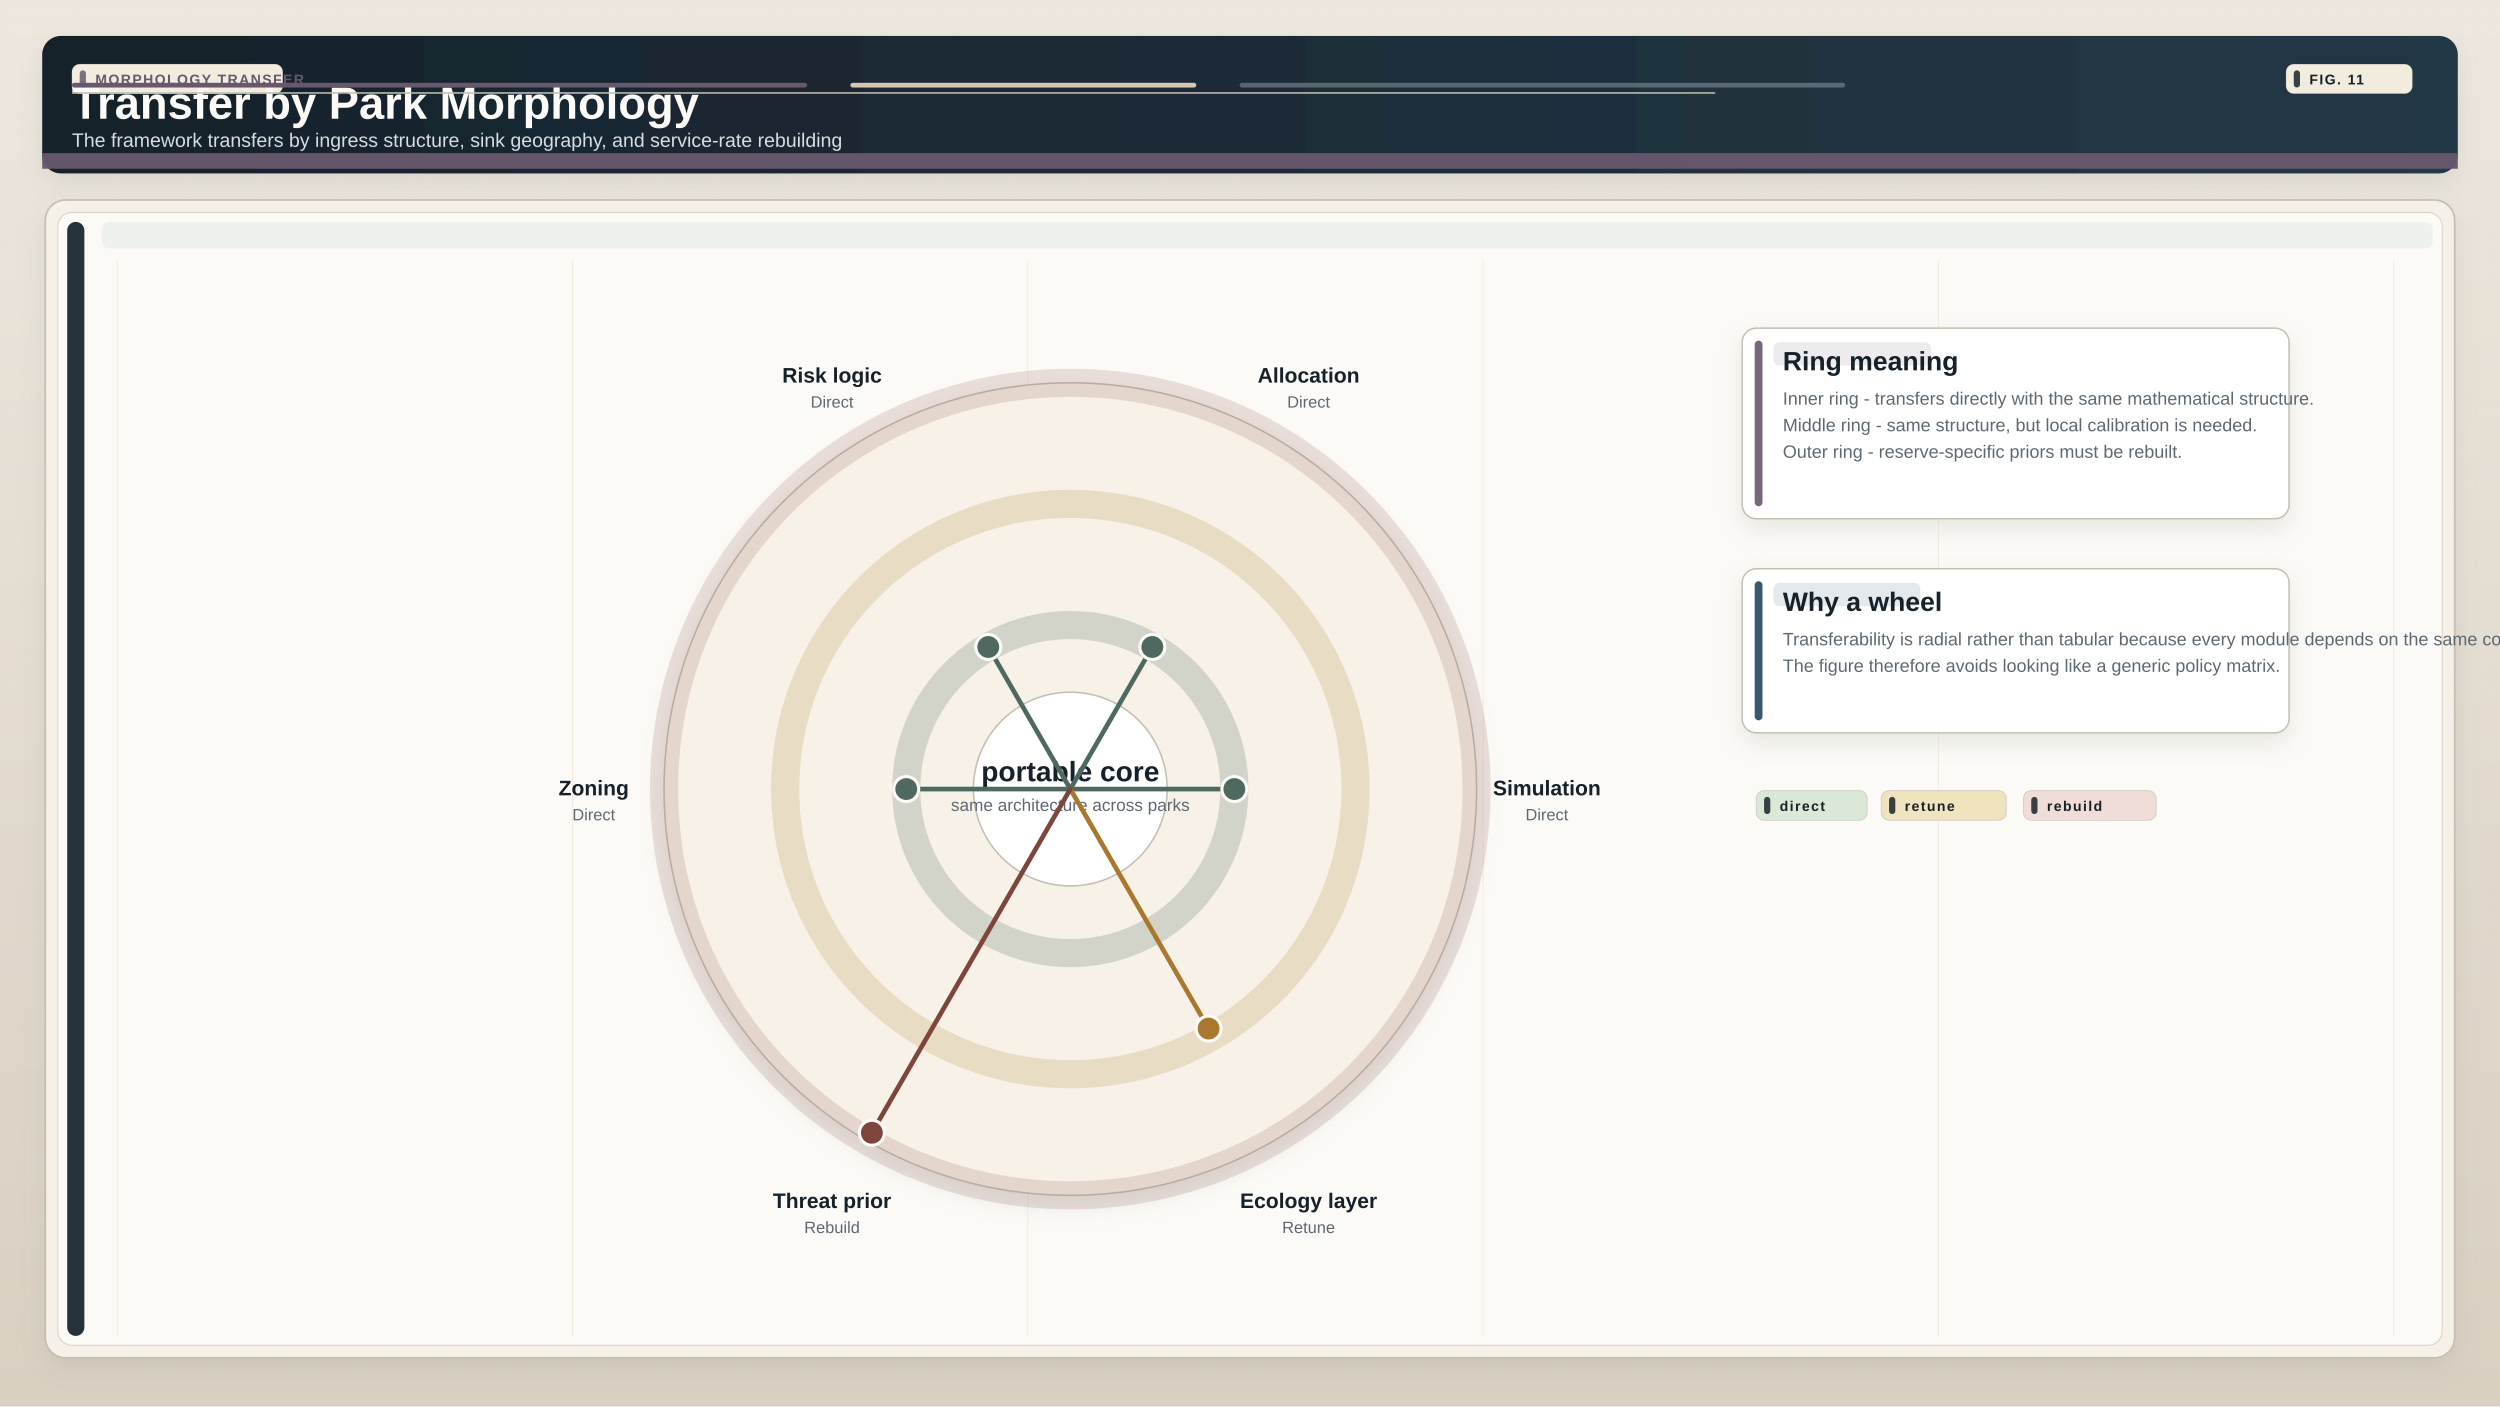
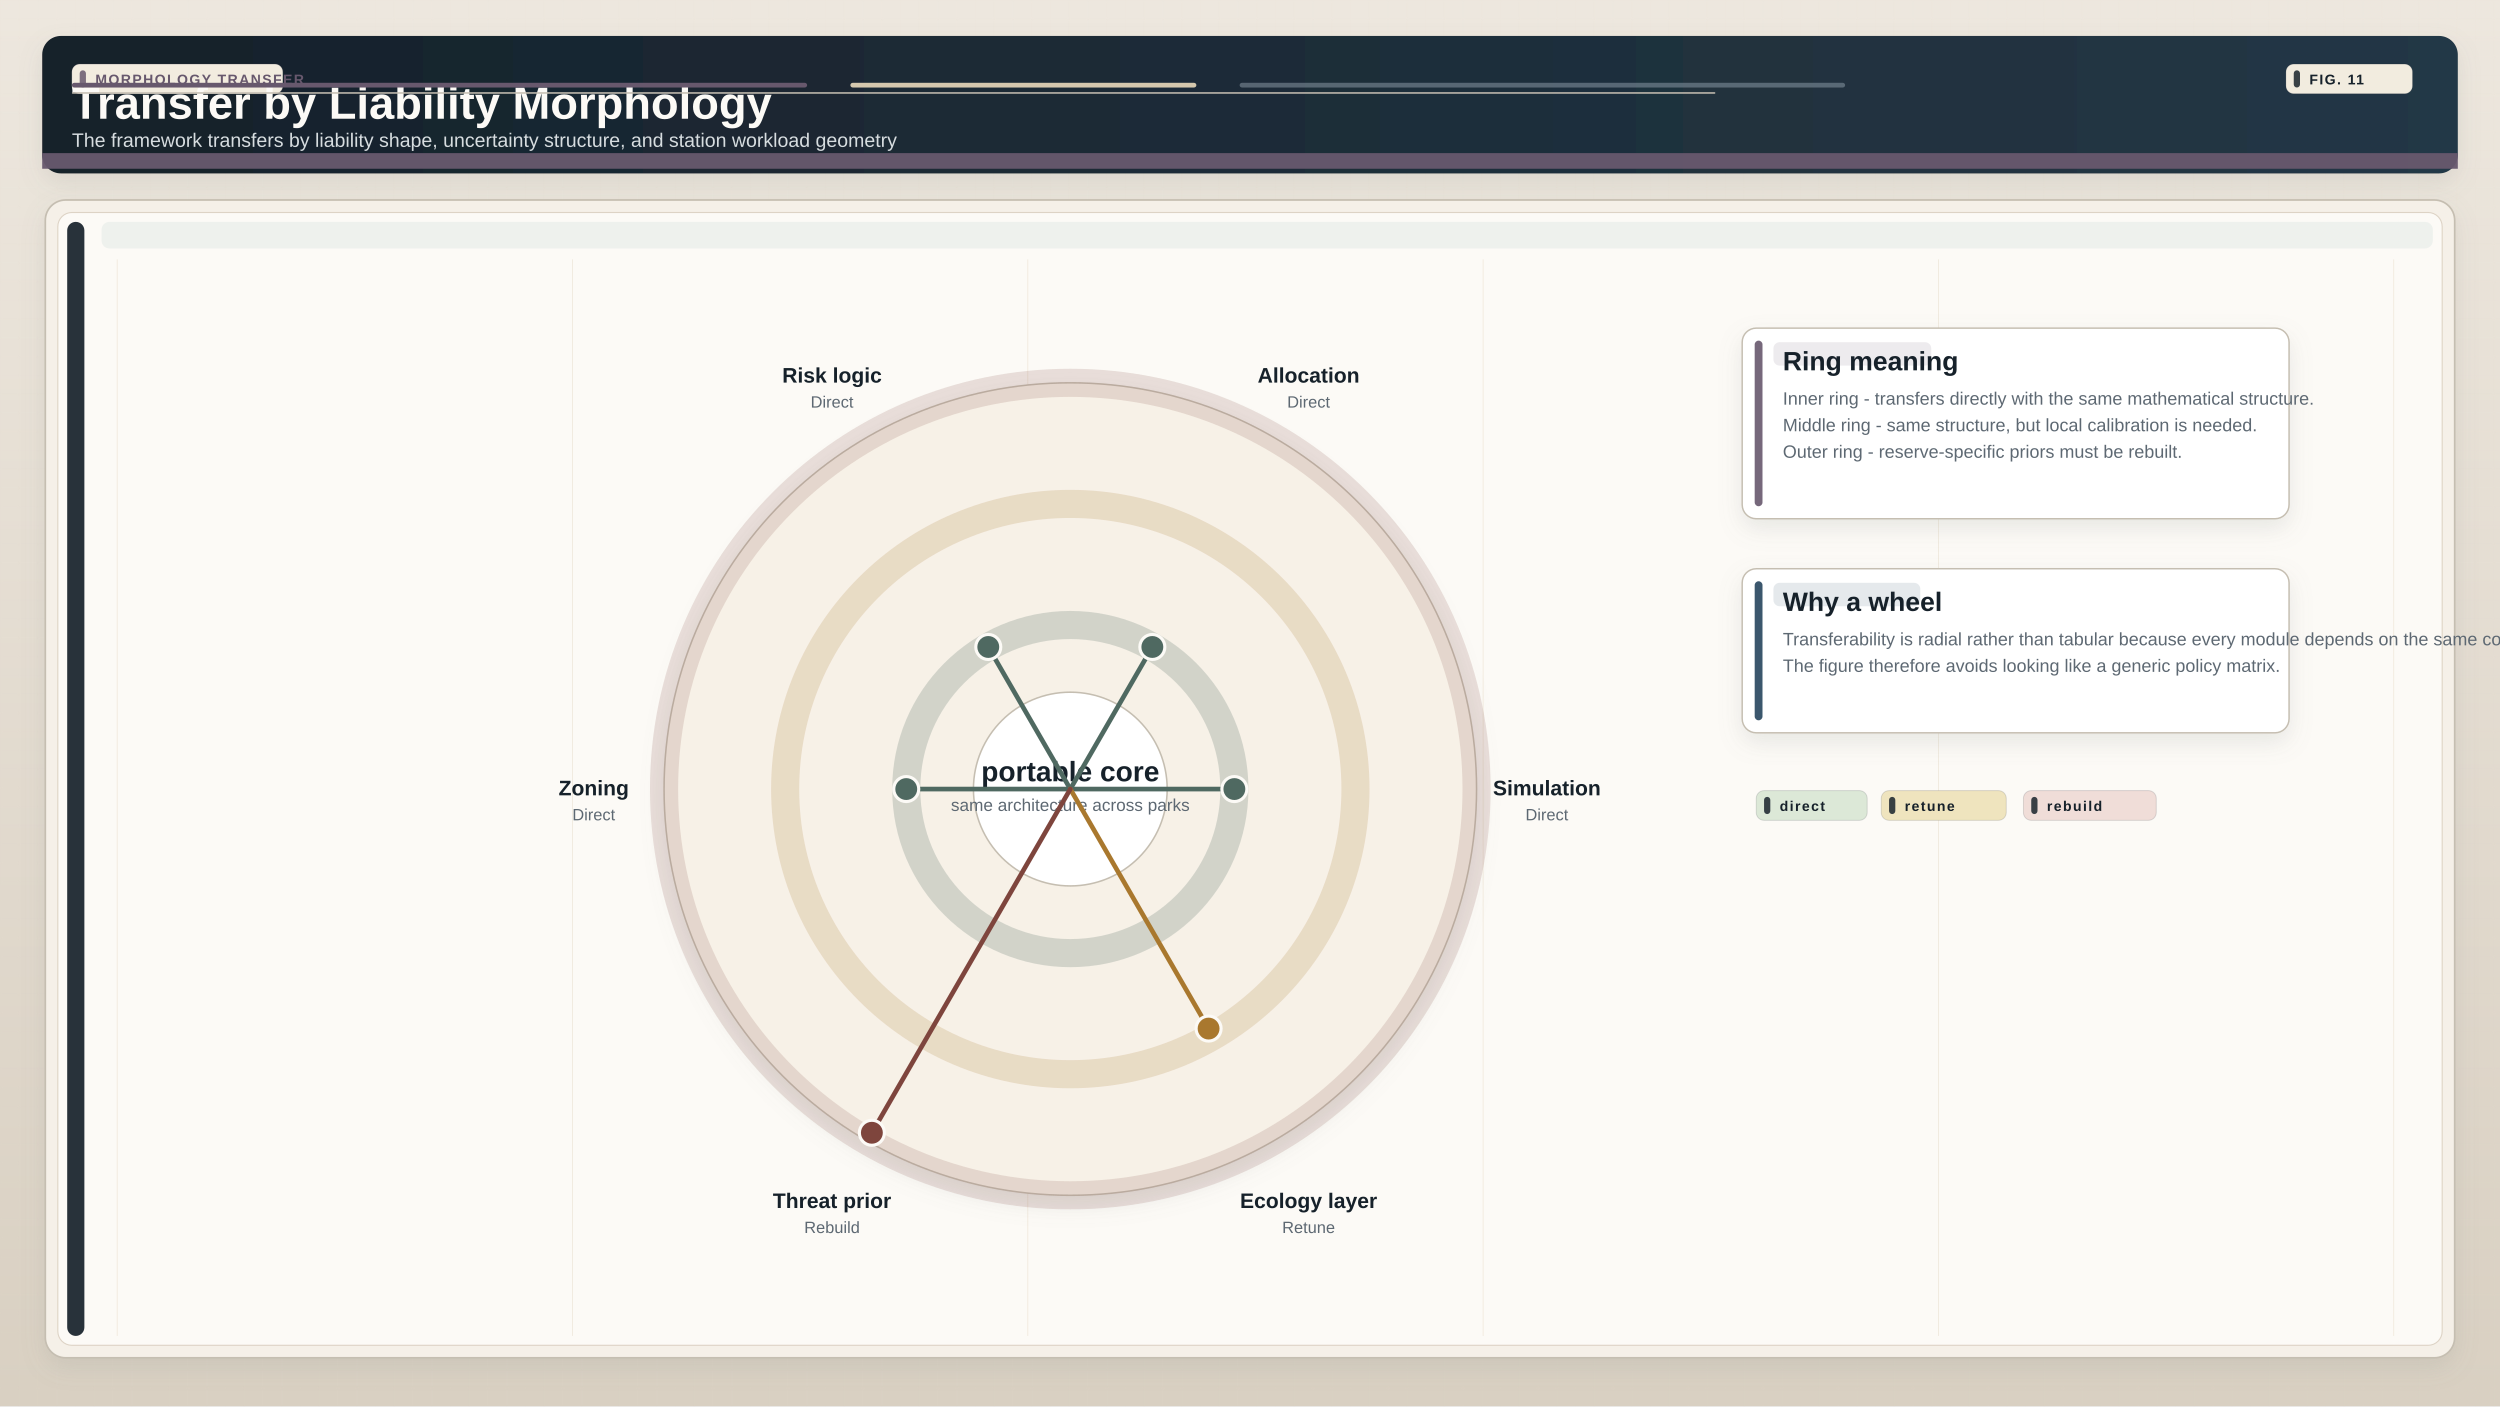
<svg xmlns="http://www.w3.org/2000/svg" viewBox="0 0 3200 1800" width="3200" height="1800">
  <defs>
    <linearGradient id="pageBg" x1="0" y1="0" x2="0" y2="1">
      <stop offset="0%" stop-color="#ede7de" />
      <stop offset="100%" stop-color="#d9d0c2" />
    </linearGradient>
    <linearGradient id="headBg" x1="0" y1="0" x2="1" y2="0">
      <stop offset="0%" stop-color="#16212a" />
      <stop offset="100%" stop-color="#243746" />
    </linearGradient>
    <pattern id="paperGrid" width="24" height="24" patternUnits="userSpaceOnUse">
      <path d="M 24 0 L 0 0 0 24" fill="none" stroke="#ddd3c3" stroke-width="0.8" opacity="0.32" />
    </pattern>
    <filter id="shadow" x="-20%" y="-20%" width="140%" height="140%">
      <feDropShadow dx="0" dy="12" stdDeviation="14" flood-color="#8c948f" flood-opacity="0.18" />
    </filter>
  </defs>
  <rect x="0" y="0" width="3200" height="1800" fill="url(#pageBg)" />
  <rect x="0" y="0" width="3200" height="1800" fill="url(#paperGrid)" opacity="0.42" />
  <rect x="54" y="46" width="3092" height="176" rx="24" fill="url(#headBg)" filter="url(#shadow)" />
  <rect x="54" y="196" width="3092" height="20" fill="#67586d" opacity="0.95" />
  <rect x="92" y="82" width="270" height="38" rx="10" fill="#f2ecdf" stroke="#67586d" stroke-opacity="0.15" stroke-width="1.2" />
  <rect x="102" y="90" width="8" height="22" rx="4" fill="#67586d" opacity="0.84" />
  <text x="122" y="108" font-family="Helvetica Neue, Arial, sans-serif" font-size="18" font-weight="700" letter-spacing="1.8" fill="#67586d">MORPHOLOGY TRANSFER</text>
  <rect x="2926" y="82" width="162" height="38" rx="10" fill="#f2ecdf" stroke="#16212a" stroke-opacity="0.15" stroke-width="1.2" />
  <rect x="2936" y="90" width="8" height="22" rx="4" fill="#16212a" opacity="0.84" />
  <text x="2956" y="108" font-family="Helvetica Neue, Arial, sans-serif" font-size="18" font-weight="700" letter-spacing="1.8" fill="#16212a">FIG. 11</text>
-   <text x="92" y="152" font-family="Helvetica Neue, Arial, sans-serif" font-size="58" font-weight="700" fill="#fcfaf6">Transfer by Park Morphology</text>
-   <text x="92" y="188" font-family="Helvetica Neue, Arial, sans-serif" font-size="25" fill="#d7dde0">The framework transfers by ingress structure, sink geography, and service-rate rebuilding</text>
+   <text x="92" y="152" font-family="Helvetica Neue, Arial, sans-serif" font-size="58" font-weight="700" fill="#fcfaf6">Transfer by Liability Morphology</text>
+   <text x="92" y="188" font-family="Helvetica Neue, Arial, sans-serif" font-size="25" fill="#d7dde0">The framework transfers by liability shape, uncertainty structure, and station workload geometry</text>
  <rect x="92" y="106" width="941.12" height="6" rx="3" fill="#67586d" />
  <rect x="1088.48" y="106" width="442.88" height="6" rx="3" fill="#d5c8ae" />
  <rect x="1586.72" y="106" width="775.04" height="6" rx="3" fill="#8796a2" opacity="0.55" />
  <rect x="92" y="118" width="2103.68" height="2" rx="1" fill="#c5beb1" />
  <rect x="58" y="256" width="3084" height="1482" rx="26" fill="#f5f0e8" stroke="#c5beb1" stroke-width="2.2" filter="url(#shadow)" />
  <rect x="74" y="272" width="3052" height="1450" rx="18" fill="#fcfaf6" stroke="#ddd3c5" stroke-width="1.4" />
  <rect x="86" y="284" width="22" height="1426" rx="11" fill="#16212a" opacity="0.92" />
  <rect x="130" y="284" width="2984" height="34" rx="10" fill="#eef1ed" />
  <line x1="150" y1="332" x2="150" y2="1710" stroke="#efe7da" stroke-width="1" />
  <line x1="732.8" y1="332" x2="732.8" y2="1710" stroke="#efe7da" stroke-width="1" />
  <line x1="1315.6" y1="332" x2="1315.6" y2="1710" stroke="#efe7da" stroke-width="1" />
  <line x1="1898.4" y1="332" x2="1898.4" y2="1710" stroke="#efe7da" stroke-width="1" />
  <line x1="2481.2" y1="332" x2="2481.2" y2="1710" stroke="#efe7da" stroke-width="1" />
  <line x1="3064" y1="332" x2="3064" y2="1710" stroke="#efe7da" stroke-width="1" />
  <circle cx="1370" cy="1010" r="520" fill="#f7f1e7" stroke="#c5beb1" stroke-width="2" filter="url(#shadow)" />
  <circle cx="1370" cy="1010" r="520" fill="none" stroke="#7e453d" stroke-width="36" opacity="0.16" />
  <circle cx="1370" cy="1010" r="365" fill="none" stroke="#a9782e" stroke-width="36" opacity="0.18" />
  <circle cx="1370" cy="1010" r="210" fill="none" stroke="#4f6961" stroke-width="36" opacity="0.22" />
  <circle cx="1370" cy="1010" r="124" fill="#ffffff" stroke="#c5beb1" stroke-width="2" />
  <text x="1370" y="1000" text-anchor="middle" font-family="Helvetica Neue, Arial, sans-serif" font-size="36" font-weight="700" fill="#16212a">portable core</text>
  <text x="1370" y="1038" text-anchor="middle" font-family="Helvetica Neue, Arial, sans-serif" font-size="22" fill="#5d6872">same architecture across parks</text>
  <line x1="1370" y1="1010" x2="1160" y2="1010" stroke="#4f6961" stroke-width="6" stroke-linecap="round" />
  <circle cx="1160" cy="1010" r="16" fill="#4f6961" stroke="#fcfaf6" stroke-width="4" />
  <text x="760" y="1018" text-anchor="middle" font-family="Helvetica Neue, Arial, sans-serif" font-size="27" font-weight="700" fill="#16212a">Zoning</text>
  <text x="760" y="1050" text-anchor="middle" font-family="Helvetica Neue, Arial, sans-serif" font-size="21" fill="#5d6872">Direct</text>
  <line x1="1370" y1="1010" x2="1265" y2="828.135" stroke="#4f6961" stroke-width="6" stroke-linecap="round" />
  <circle cx="1265" cy="828.135" r="16" fill="#4f6961" stroke="#fcfaf6" stroke-width="4" />
  <text x="1065" y="489.725" text-anchor="middle" font-family="Helvetica Neue, Arial, sans-serif" font-size="27" font-weight="700" fill="#16212a">Risk logic</text>
  <text x="1065" y="521.725" text-anchor="middle" font-family="Helvetica Neue, Arial, sans-serif" font-size="21" fill="#5d6872">Direct</text>
  <line x1="1370" y1="1010" x2="1475" y2="828.135" stroke="#4f6961" stroke-width="6" stroke-linecap="round" />
  <circle cx="1475" cy="828.135" r="16" fill="#4f6961" stroke="#fcfaf6" stroke-width="4" />
  <text x="1675" y="489.725" text-anchor="middle" font-family="Helvetica Neue, Arial, sans-serif" font-size="27" font-weight="700" fill="#16212a">Allocation</text>
  <text x="1675" y="521.725" text-anchor="middle" font-family="Helvetica Neue, Arial, sans-serif" font-size="21" fill="#5d6872">Direct</text>
  <line x1="1370" y1="1010" x2="1580" y2="1010" stroke="#4f6961" stroke-width="6" stroke-linecap="round" />
  <circle cx="1580" cy="1010" r="16" fill="#4f6961" stroke="#fcfaf6" stroke-width="4" />
  <text x="1980" y="1018" text-anchor="middle" font-family="Helvetica Neue, Arial, sans-serif" font-size="27" font-weight="700" fill="#16212a">Simulation</text>
  <text x="1980" y="1050" text-anchor="middle" font-family="Helvetica Neue, Arial, sans-serif" font-size="21" fill="#5d6872">Direct</text>
  <line x1="1370" y1="1010" x2="1547" y2="1316.573" stroke="#a9782e" stroke-width="6" stroke-linecap="round" />
  <circle cx="1547" cy="1316.573" r="16" fill="#a9782e" stroke="#fcfaf6" stroke-width="4" />
  <text x="1675" y="1546.275" text-anchor="middle" font-family="Helvetica Neue, Arial, sans-serif" font-size="27" font-weight="700" fill="#16212a">Ecology layer</text>
  <text x="1675" y="1578.275" text-anchor="middle" font-family="Helvetica Neue, Arial, sans-serif" font-size="21" fill="#5d6872">Retune</text>
  <line x1="1370" y1="1010" x2="1116" y2="1449.941" stroke="#7e453d" stroke-width="6" stroke-linecap="round" />
  <circle cx="1116" cy="1449.941" r="16" fill="#7e453d" stroke="#fcfaf6" stroke-width="4" />
  <text x="1065" y="1546.275" text-anchor="middle" font-family="Helvetica Neue, Arial, sans-serif" font-size="27" font-weight="700" fill="#16212a">Threat prior</text>
  <text x="1065" y="1578.275" text-anchor="middle" font-family="Helvetica Neue, Arial, sans-serif" font-size="21" fill="#5d6872">Rebuild</text>
  <rect x="2230" y="420" width="700" height="244" rx="18" fill="#ffffff" stroke="#c5beb1" stroke-width="1.9" filter="url(#shadow)" />
  <rect x="2246" y="436" width="10" height="212" rx="5" fill="#67586d" opacity="0.9" />
  <rect x="2270" y="438" width="202" height="30" rx="8" fill="#67586d" fill-opacity="0.12" />
  <text x="2282" y="474" font-family="Helvetica Neue, Arial, sans-serif" font-size="34" font-weight="700" fill="#16212a">Ring meaning</text>
  <text x="2282" y="518" font-family="Helvetica Neue, Arial, sans-serif" font-size="23" fill="#5d6872">Inner ring - transfers directly with the same mathematical structure.</text>
  <text x="2282" y="552" font-family="Helvetica Neue, Arial, sans-serif" font-size="23" fill="#5d6872">Middle ring - same structure, but local calibration is needed.</text>
  <text x="2282" y="586" font-family="Helvetica Neue, Arial, sans-serif" font-size="23" fill="#5d6872">Outer ring - reserve-specific priors must be rebuilt.</text>
  <rect x="2230" y="728" width="700" height="210" rx="18" fill="#ffffff" stroke="#c5beb1" stroke-width="1.9" filter="url(#shadow)" />
  <rect x="2246" y="744" width="10" height="178" rx="5" fill="#26455d" opacity="0.9" />
  <rect x="2270" y="746" width="188" height="30" rx="8" fill="#26455d" fill-opacity="0.12" />
  <text x="2282" y="782" font-family="Helvetica Neue, Arial, sans-serif" font-size="34" font-weight="700" fill="#16212a">Why a wheel</text>
  <text x="2282" y="826" font-family="Helvetica Neue, Arial, sans-serif" font-size="23" fill="#5d6872">Transferability is radial rather than tabular because every module depends on the same core architecture at the center.</text>
  <text x="2282" y="860" font-family="Helvetica Neue, Arial, sans-serif" font-size="23" fill="#5d6872">The figure therefore avoids looking like a generic policy matrix.</text>
  <rect x="2248" y="1012" width="142" height="38" rx="10" fill="#dce8d7" stroke="#16212a" stroke-opacity="0.15" stroke-width="1.2" />
  <rect x="2258" y="1020" width="8" height="22" rx="4" fill="#16212a" opacity="0.84" />
  <text x="2278" y="1038" font-family="Helvetica Neue, Arial, sans-serif" font-size="18" font-weight="700" letter-spacing="1.8" fill="#16212a">direct</text>
  <rect x="2408" y="1012" width="160" height="38" rx="10" fill="#efe4be" stroke="#16212a" stroke-opacity="0.15" stroke-width="1.2" />
  <rect x="2418" y="1020" width="8" height="22" rx="4" fill="#16212a" opacity="0.84" />
  <text x="2438" y="1038" font-family="Helvetica Neue, Arial, sans-serif" font-size="18" font-weight="700" letter-spacing="1.8" fill="#16212a">retune</text>
  <rect x="2590" y="1012" width="170" height="38" rx="10" fill="#f0ddd8" stroke="#16212a" stroke-opacity="0.15" stroke-width="1.2" />
  <rect x="2600" y="1020" width="8" height="22" rx="4" fill="#16212a" opacity="0.84" />
  <text x="2620" y="1038" font-family="Helvetica Neue, Arial, sans-serif" font-size="18" font-weight="700" letter-spacing="1.8" fill="#16212a">rebuild</text>
</svg>
